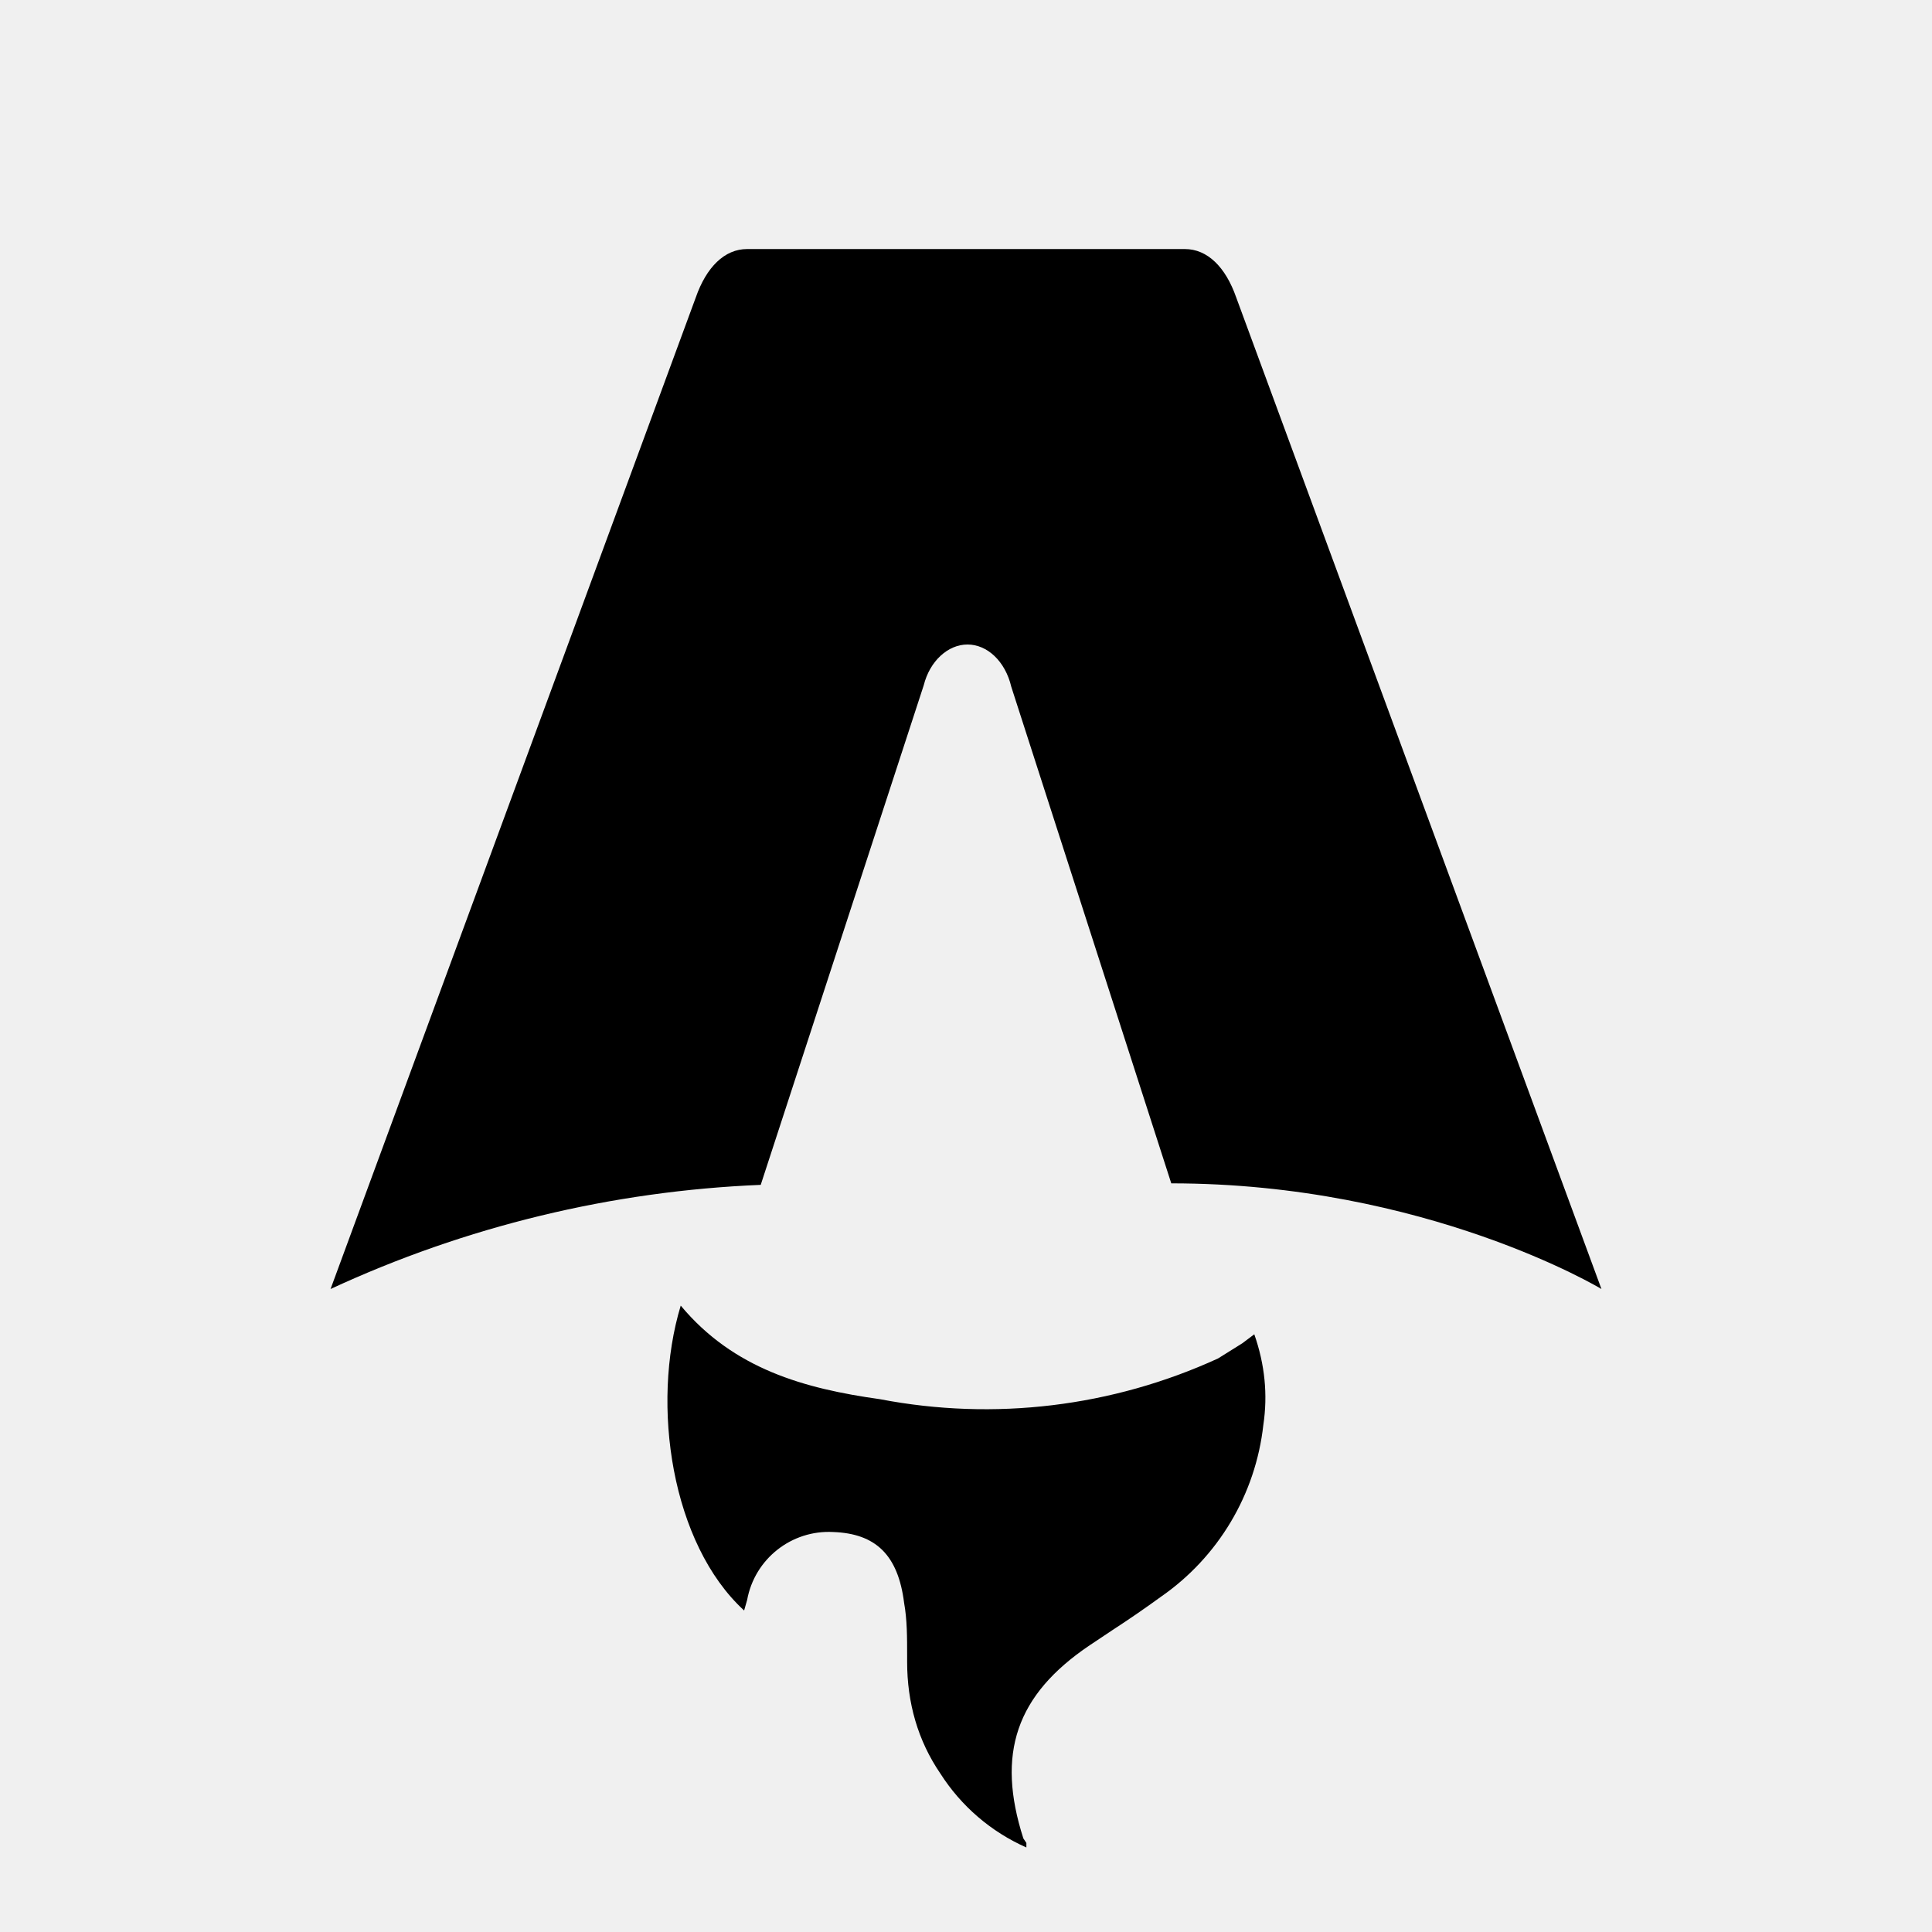
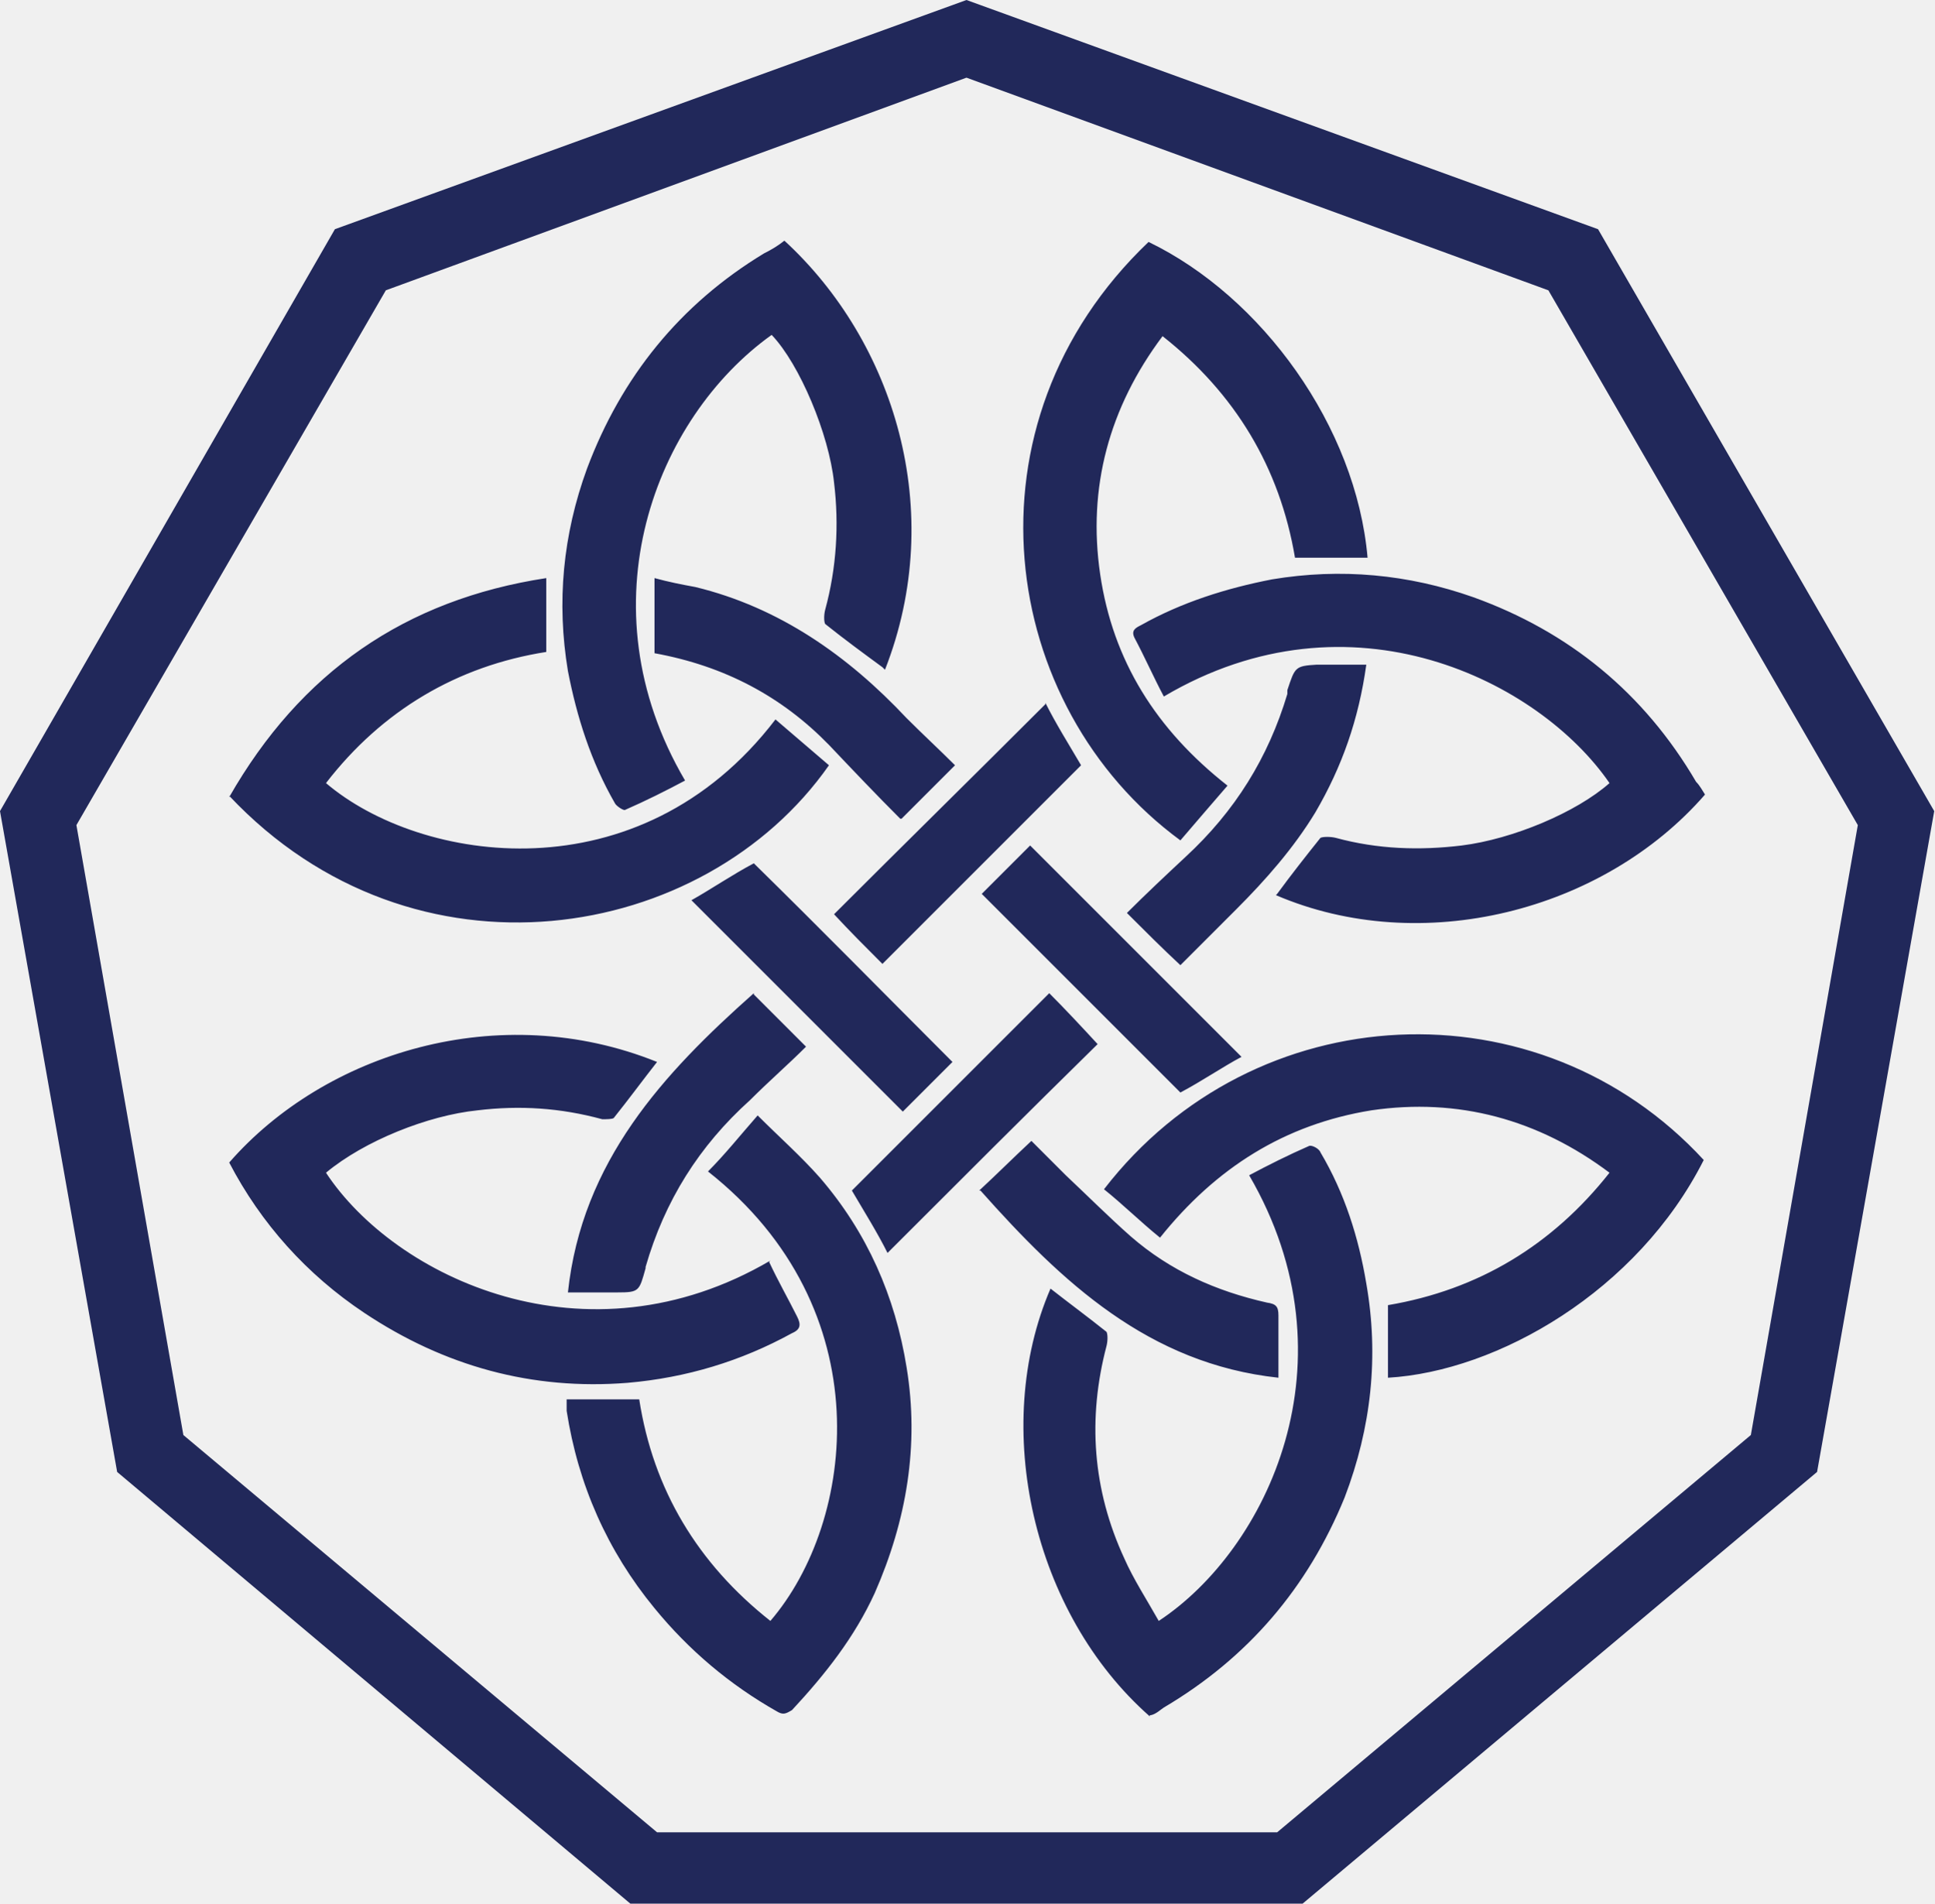
- <svg xmlns="http://www.w3.org/2000/svg" fill="none" viewBox="0 0 128 128">
-   <path d="M50.4 78.5a75.1 75.1 0 0 0-28.5 6.9l24.2-65.7c.7-2 1.9-3.2 3.4-3.2h29c1.5 0 2.7 1.2 3.4 3.2l24.2 65.7s-11.6-7-28.5-7L67 45.5c-.4-1.7-1.6-2.8-2.9-2.8-1.3 0-2.5 1.1-2.9 2.7L50.4 78.5Zm-1.1 28.2Zm-4.2-20.2c-2 6.6-.6 15.8 4.2 20.2a17.5 17.5 0 0 1 .2-.7 5.5 5.5 0 0 1 5.7-4.5c2.8.1 4.3 1.5 4.7 4.7.2 1.1.2 2.3.2 3.5v.4c0 2.7.7 5.2 2.2 7.4a13 13 0 0 0 5.7 4.9v-.3l-.2-.3c-1.8-5.6-.5-9.5 4.4-12.8l1.5-1a73 73 0 0 0 3.2-2.2 16 16 0 0 0 6.8-11.4c.3-2 .1-4-.6-6l-.8.6-1.6 1a37 37 0 0 1-22.4 2.7c-5-.7-9.7-2-13.2-6.2Z" />
-   <style>
-         path { fill: #000; }
-         @media (prefers-color-scheme: dark) {
-         path { fill: #FFF; }
-         }
+ <svg xmlns="http://www.w3.org/2000/svg" version="1.1" viewBox="0 0 151.9 149.5">
+   <defs>
+     <style>
+       .cls-1 {
+         fill: #21285a;
+         fill-rule: evenodd;
+       }
    </style>
+   </defs>
+   <g>
+     <g id="Layer_1">
+       <g>
+         <path id="path4" class="cls-1" d="M66.9,93.5c1,1.7,2,3.3,2.8,4.9,5.5-5.5,11.1-11.1,16.5-16.4-1.2-1.3-2.5-2.7-3.8-4l-15.6,15.6ZM97.5,83c-5.5-5.5-11.1-11.1-16.6-16.6-1.2,1.2-2.5,2.5-3.8,3.8,5.2,5.2,10.4,10.4,15.6,15.6,1.7-.9,3.3-2,4.8-2.8h0ZM70.8,64.3c1.5-1.5,2.8-2.8,4.2-4.2-1.2-1.2-2.5-2.4-3.8-3.7-4.6-4.9-10-8.7-16.6-10.3-1.1-.2-2.1-.4-3.2-.7v5.9c5.5,1,10,3.4,13.7,7.2,1.8,1.9,3.7,3.9,5.6,5.8h0ZM59.2,78c-7.1,6.3-13.5,13.2-14.6,23.5h3.9c1.7,0,1.7-.1,2.2-1.9,0,0,0,0,0-.1,1.5-5.2,4.2-9.5,8.2-13.1,1.5-1.5,3-2.8,4.4-4.2-1.5-1.5-2.8-2.8-4.1-4.1h0ZM92.7,75.8c1.5-1.5,2.9-2.9,4.4-4.4,2.3-2.3,4.5-4.8,6.2-7.6,2.1-3.6,3.4-7.3,4-11.6-1.3,0-2.6,0-3.9,0-1.7.1-1.7.2-2.3,2,0,0,0,.2,0,.3-1.5,5-4.1,9.2-8,12.8-1.5,1.4-3.1,2.9-4.6,4.4,1.5,1.5,2.8,2.8,4.2,4.1h0ZM77,93.5c6.4,7.2,13.2,13.6,23.4,14.7v-4.9c0-.7-.2-.9-.9-1-4-.9-7.6-2.5-10.7-5.2-1.7-1.5-3.4-3.2-5.1-4.8-.9-.9-1.8-1.8-2.7-2.7-1.5,1.4-2.8,2.7-4.1,3.9h0ZM107.4,43.8c-.9-10.3-8.3-20.5-17.2-24.8-15,14.3-11.8,36.5,2.5,47,1.2-1.4,2.4-2.8,3.7-4.3-5.6-4.4-9-9.8-10-16.6-1-6.8.7-13.1,4.9-18.7,5.7,4.5,9.2,10.3,10.4,17.4,1.9,0,3.8,0,5.7,0h0ZM91.1,97.2c4.4-5.5,9.8-8.9,16.6-10,6.8-1,13.1.7,18.7,4.9-4.5,5.7-10.3,9.2-17.4,10.4v5.7c8.6-.5,19.6-6.8,24.8-17.1-12.9-14-35.3-13-47.1,2.3,1.5,1.2,2.8,2.5,4.4,3.8h0ZM44.5,109.8c0,.4,0,.7,0,1,.9,5.8,3.2,11,6.9,15.5,2.7,3.3,5.9,6,9.6,8.1.5.3.7.2,1.2-.1,2.6-2.8,4.9-5.7,6.5-9.2,2.5-5.7,3.5-11.6,2.5-17.7-.9-5.6-3.1-10.6-6.8-14.9-1.5-1.7-3.2-3.2-4.9-4.9-1.4,1.6-2.6,3.1-3.9,4.4,13.7,10.8,11.6,27.5,4.9,35.3-5.7-4.5-9.2-10.3-10.3-17.4-2,0-3.8,0-5.7,0ZM18,62.5c14.5,15.4,37.3,11.6,47.1-2.4-1.4-1.2-2.8-2.4-4.2-3.6-10.7,14-27.9,11.3-35.3,5,4.4-5.7,10.3-9.2,17.3-10.3v-5.8c-11.1,1.7-19.3,7.4-24.9,17.2h0ZM60.5,99c-14.5,8.5-29.5,1.3-34.9-6.9,3-2.5,8-4.5,11.9-4.9,3.3-.4,6.5-.2,9.8.7.3,0,.8,0,.9-.1,1.2-1.5,2.3-3,3.4-4.4-12.4-5-26.1-.7-33.6,7.9,2.5,4.8,6.1,8.8,10.6,11.8,6.3,4.2,13.2,6.1,20.7,5.5,4.6-.4,8.9-1.7,12.9-3.9.7-.3.7-.7.4-1.3-.7-1.4-1.5-2.8-2.2-4.3h0ZM69.5,52.6c4.9-12.5.7-25.8-7.9-33.7-.5.4-1,.7-1.6,1-6.6,4-11.2,9.7-13.9,16.9-1.9,5.2-2.4,10.5-1.5,15.9.7,3.6,1.8,7.1,3.7,10.4.1.2.7.6.8.5,1.6-.7,3.2-1.5,4.7-2.3-8.1-13.8-2.3-28.5,6.8-35,2.2,2.3,4.5,7.8,4.9,11.6.4,3.3.2,6.7-.7,10-.1.4-.1.9,0,1.1,1.5,1.2,3,2.3,4.5,3.4h0ZM90.3,134.7q0,0,.1,0c.4-.1.7-.4,1-.6,6.6-3.9,11.3-9.4,14.2-16.5,2.1-5.5,2.7-11.1,1.7-16.8-.6-3.6-1.7-7.1-3.6-10.3-.1-.3-.7-.6-.9-.5-1.6.7-3.2,1.5-4.7,2.3,8.5,14.6,1.4,29.4-7.1,35-.9-1.6-2-3.3-2.7-4.9-2.5-5.4-2.9-11-1.4-16.7.1-.4.1-.9,0-1.1-1.5-1.2-3-2.3-4.4-3.4-4.7,10.9-1.4,25.5,7.8,33.6h0ZM100.2,70.3c11.4,4.9,25.7,1.3,33.7-7.9-.2-.3-.4-.7-.7-1-4.1-7-10-11.8-17.5-14.5-5.1-1.8-10.4-2.3-15.8-1.4-3.6.7-7.1,1.8-10.3,3.6-.4.2-.8.4-.5,1,.8,1.5,1.5,3.1,2.3,4.6,14.7-8.7,29.5-1.2,35,6.8-2.6,2.3-7.6,4.4-11.6,4.9-3.3.4-6.6.3-9.9-.6-.4-.1-1-.1-1.2,0-1.2,1.5-2.3,2.9-3.4,4.4ZM70.9,87.3c1.3-1.3,2.6-2.6,3.9-3.9-5.2-5.2-10.4-10.5-15.6-15.6-1.7.9-3.3,2-4.9,2.9,5.5,5.5,11.1,11.1,16.6,16.6h0ZM75.9,0l49.6,18,26.4,45.7-9.2,51.9-40.4,33.9h-52.8L9.2,115.6,0,63.7,26.3,18,75.9,0ZM75.9,6.1l45.7,16.7,24.3,42-8.4,47.9-37.2,31.2h-48.7l-37.2-31.2-8.4-47.9L30.3,22.8,75.9,6.1ZM82.1,55.3c-5.6,5.6-11.2,11.1-16.6,16.5,1.2,1.3,2.5,2.6,3.8,3.9,5.2-5.2,10.4-10.4,15.6-15.6-1-1.7-2-3.3-2.8-4.9Z" />
+       </g>
+     </g>
+   </g>
</svg>
